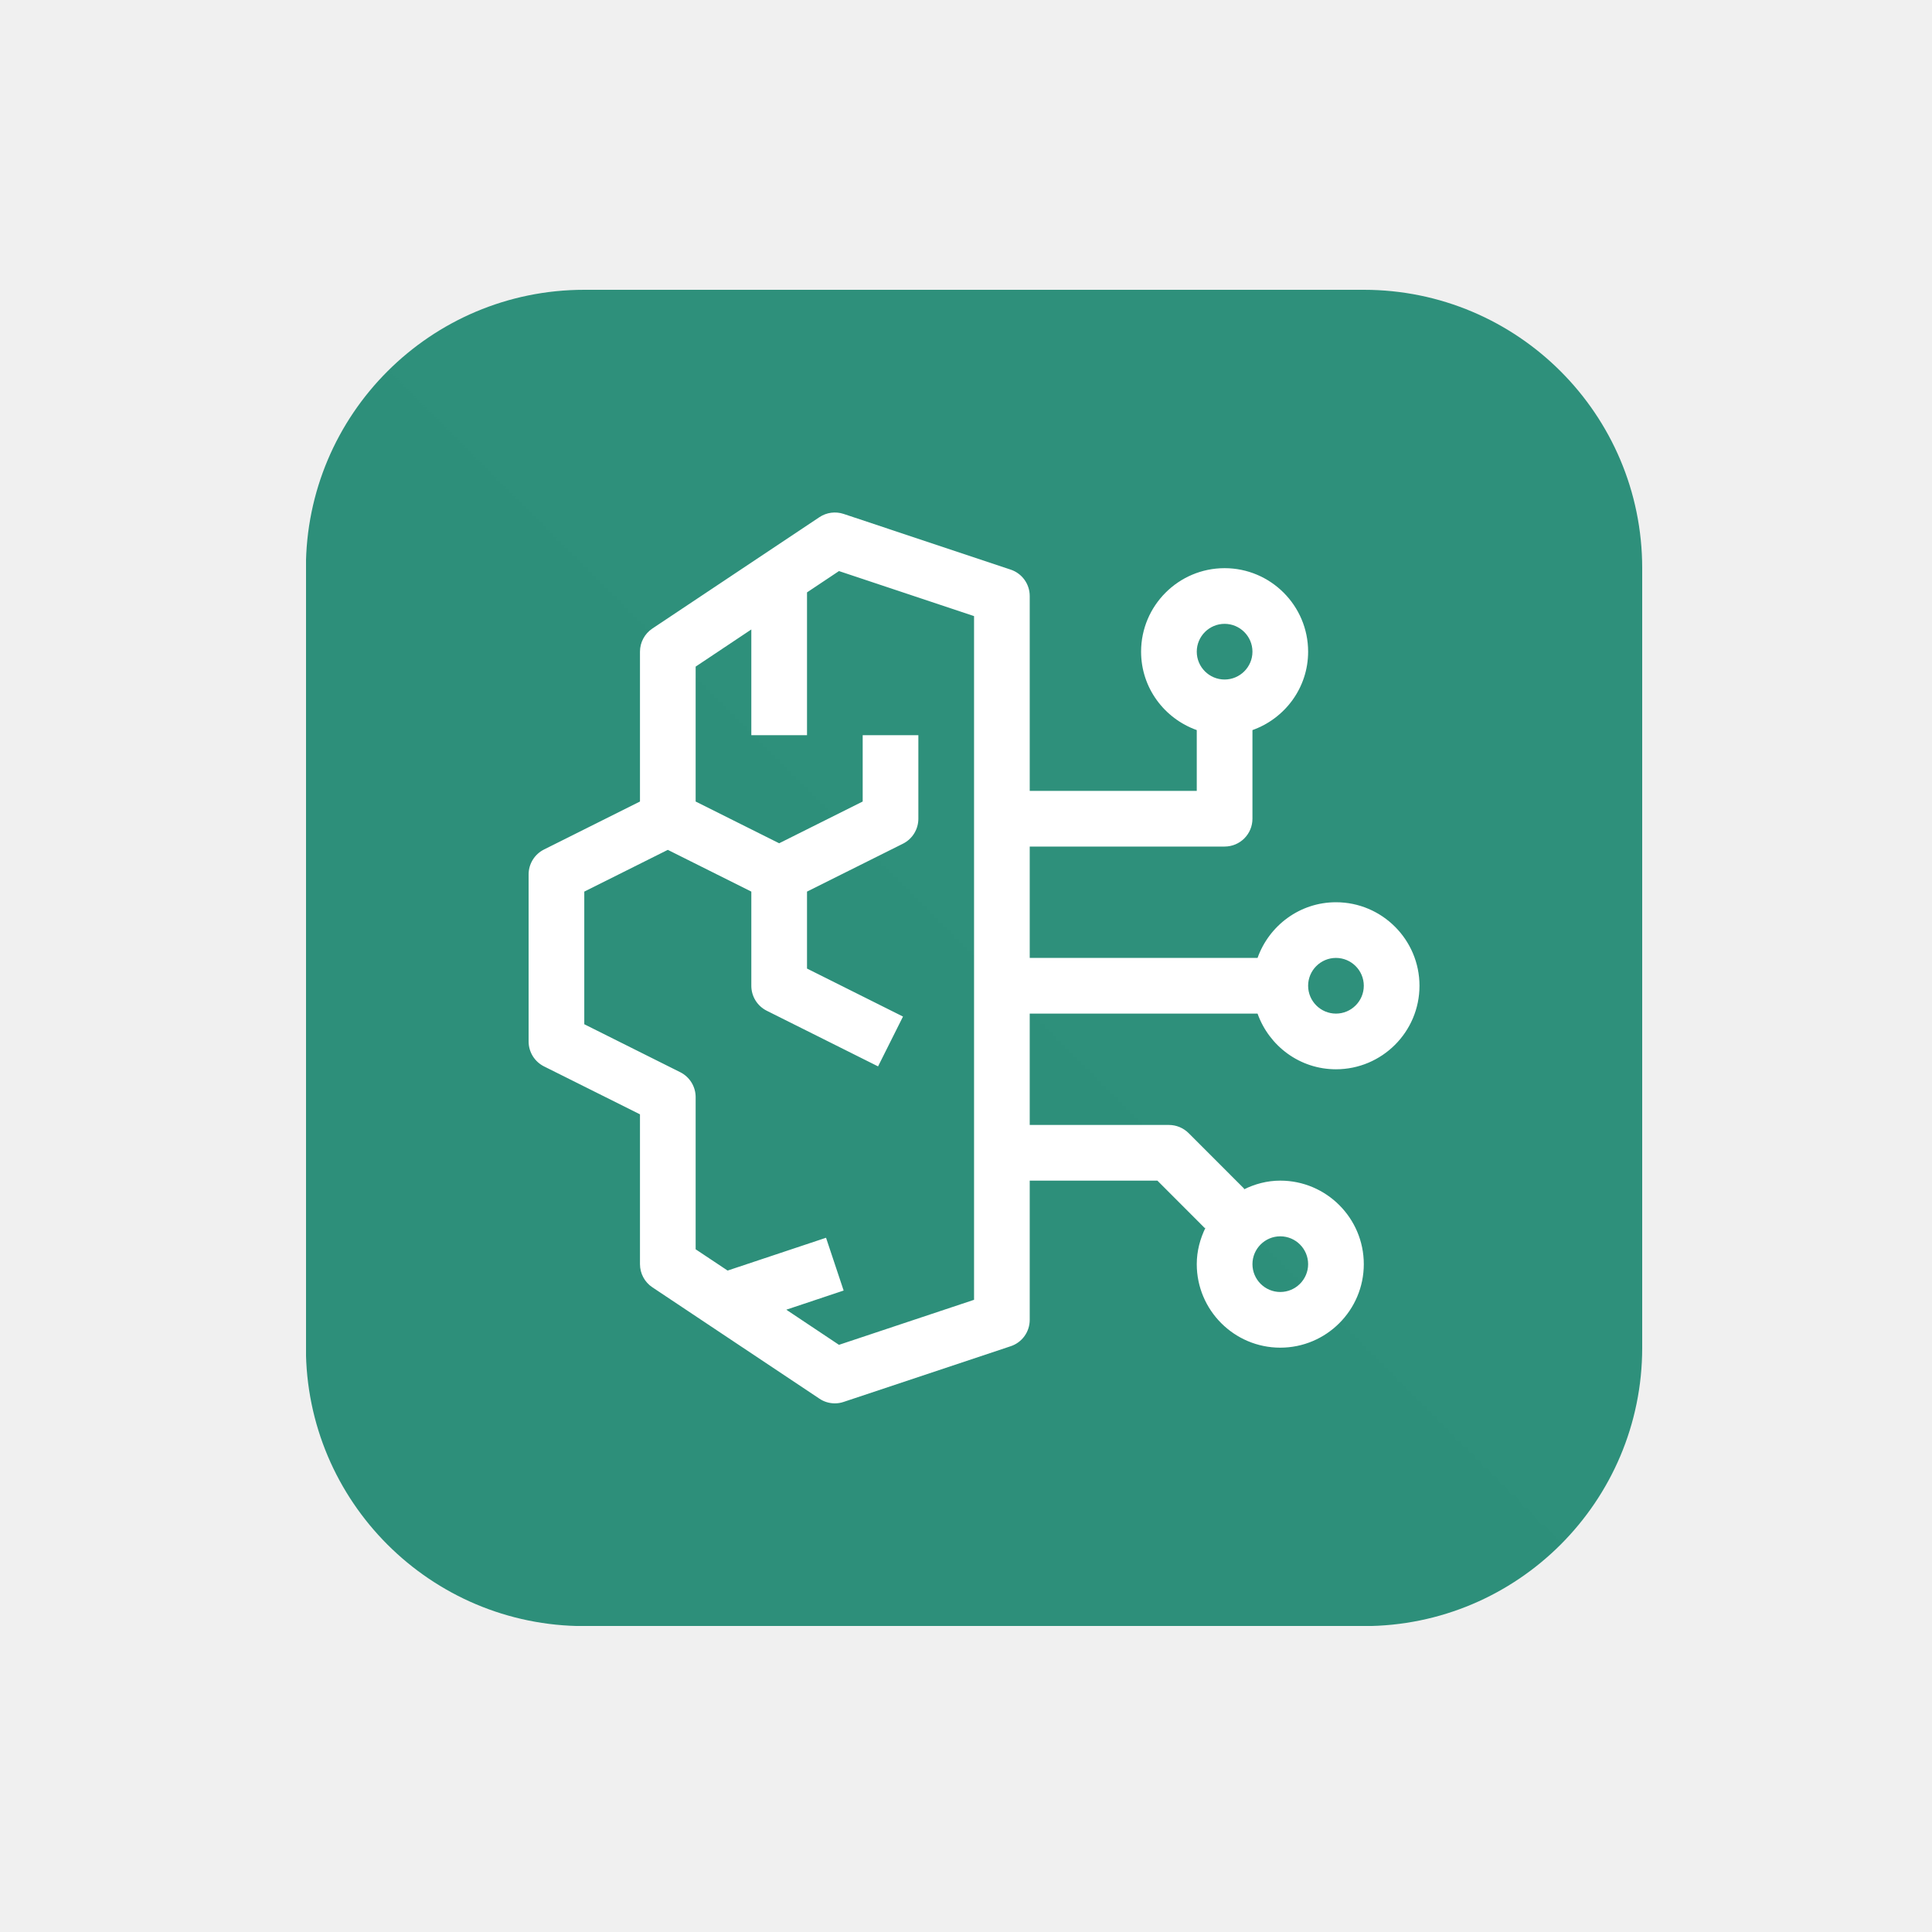
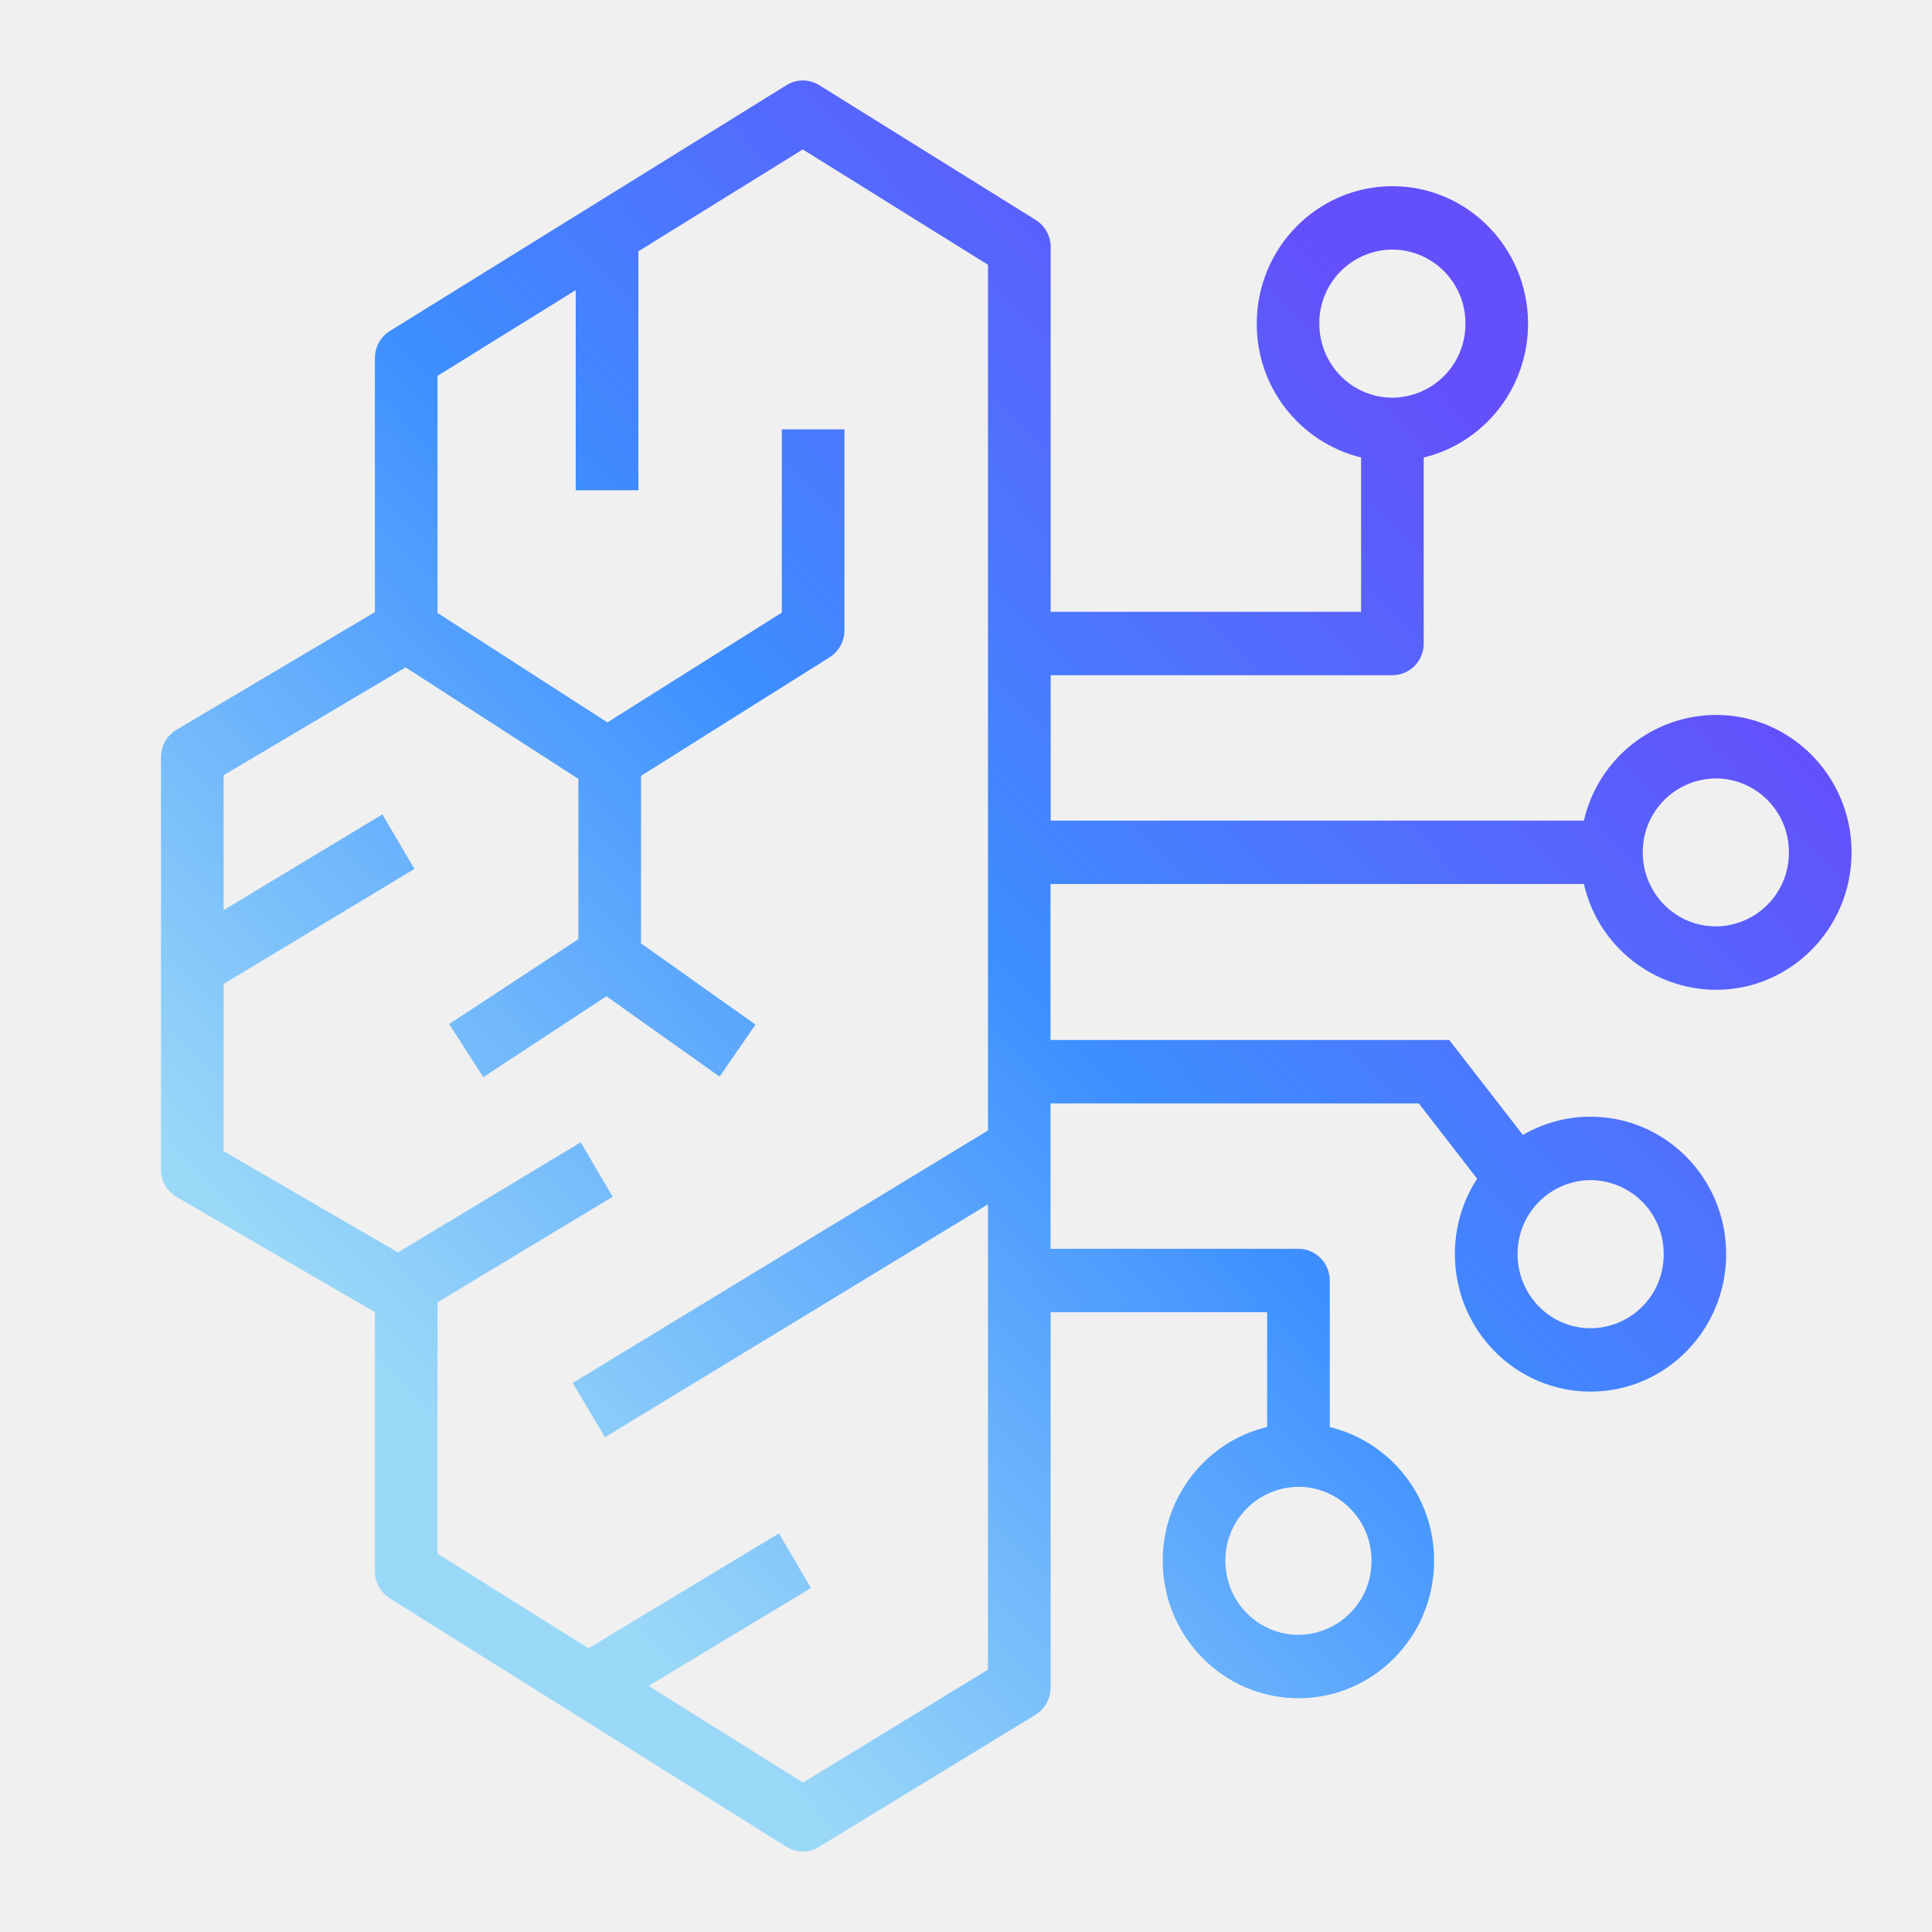
- <svg xmlns="http://www.w3.org/2000/svg" width="120" height="120" viewBox="0 0 120 120" fill="currentColor">
-   <g clip-path="url(#clip0_34_15829)">
-     <mask id="mask0_34_15829" style="mask-type:luminance" maskUnits="userSpaceOnUse" x="19" y="18" width="83" height="83">
-       <path d="M102 18H19V101H102V18Z" fill="white" />
-     </mask>
-     <g mask="url(#mask0_34_15829)">
-       <mask id="mask1_34_15829" style="mask-type:luminance" maskUnits="userSpaceOnUse" x="19" y="18" width="83" height="83">
-         <path d="M102 18H19V101H102V18Z" fill="white" />
-       </mask>
-       <g mask="url(#mask1_34_15829)">
-         <path d="M84.708 18H36.292C26.742 18 19 25.742 19 35.292V83.708C19 93.258 26.742 101 36.292 101H84.708C94.258 101 102 93.258 102 83.708V35.292C102 25.742 94.258 18 84.708 18Z" fill="url(#paint0_linear_34_15829)" />
-         <path fill-rule="evenodd" clip-rule="evenodd" d="M60.5 80.733L52.11 83.53L48.838 81.348L52.4 80.158L51.307 76.879L45.193 78.917L43.208 77.596V68.144C43.208 67.49 42.838 66.892 42.254 66.598L36.291 63.617V55.379L41.479 52.786L46.666 55.379V61.227C46.666 61.885 47.036 62.483 47.621 62.777L54.538 66.235L56.087 63.14L50.125 60.159V55.379L56.087 52.402C56.671 52.108 57.041 51.509 57.041 50.852V45.665H53.583V49.784L48.395 52.377L43.208 49.784V41.404L46.666 39.097V45.665H50.125V36.794L52.11 35.47L60.5 38.267V80.733ZM79.52 76.79C80.472 76.79 81.25 77.564 81.25 78.519C81.25 79.473 80.472 80.248 79.52 80.248C78.57 80.248 77.792 79.473 77.792 78.519C77.792 77.564 78.57 76.79 79.52 76.79ZM76.062 38.748C77.013 38.748 77.792 39.523 77.792 40.477C77.792 41.432 77.013 42.206 76.062 42.206C75.111 42.206 74.333 41.432 74.333 40.477C74.333 39.523 75.111 38.748 76.062 38.748ZM82.979 59.498C83.93 59.498 84.708 60.273 84.708 61.227C84.708 62.182 83.93 62.957 82.979 62.957C82.028 62.957 81.25 62.182 81.25 61.227C81.25 60.273 82.028 59.498 82.979 59.498ZM78.109 62.957C78.825 64.966 80.728 66.415 82.979 66.415C85.839 66.415 88.167 64.091 88.167 61.227C88.167 58.367 85.839 56.04 82.979 56.04C80.728 56.04 78.825 57.492 78.109 59.498H63.958V52.581H76.062C77.017 52.581 77.792 51.81 77.792 50.852V45.347C79.801 44.631 81.25 42.729 81.25 40.477C81.25 37.617 78.922 35.29 76.062 35.29C73.202 35.29 70.875 37.617 70.875 40.477C70.875 42.729 72.324 44.631 74.333 45.347V49.123H63.958V37.019C63.958 36.275 63.481 35.615 62.775 35.38L52.4 31.921C51.892 31.752 51.339 31.828 50.896 32.122L40.521 39.039C40.04 39.36 39.75 39.9 39.75 40.477V49.784L33.788 52.765C33.203 53.059 32.833 53.657 32.833 54.311V64.686C32.833 65.343 33.203 65.941 33.788 66.235L39.75 69.213V78.519C39.75 79.096 40.04 79.639 40.521 79.957L50.896 86.874C51.183 87.068 51.515 87.165 51.854 87.165C52.037 87.165 52.221 87.137 52.4 87.075L62.775 83.617C63.481 83.385 63.958 82.725 63.958 81.978V73.331H71.888L74.838 76.285L74.883 76.24C74.544 76.932 74.333 77.699 74.333 78.519C74.333 81.379 76.661 83.706 79.52 83.706C82.38 83.706 84.708 81.379 84.708 78.519C84.708 75.659 82.38 73.331 79.52 73.331C78.697 73.331 77.93 73.543 77.242 73.885L77.286 73.84L73.828 70.381C73.503 70.057 73.064 69.873 72.604 69.873H63.958V62.957H78.109Z" fill="white" />
-       </g>
-     </g>
-   </g>
+ <svg xmlns="http://www.w3.org/2000/svg" height="1em" style="flex:none;line-height:1" viewBox="0 0 24 24" width="1em">
  <defs>
-     <linearGradient id="paint0_linear_34_15829" x1="19" y1="8318" x2="8319" y2="18" gradientUnits="userSpaceOnUse">
-       <stop stop-color="#055F4E" />
-       <stop offset="1" stop-color="#56C0A7" />
+     <linearGradient id="lobe-icons-bedrock-_R_0_" x1="80%" x2="20%" y1="20%" y2="80%">
+       <stop offset="0%" stop-color="#6350FB" />
+       <stop offset="50%" stop-color="#3D8FFF" />
+       <stop offset="100%" stop-color="#9AD8F8" />
    </linearGradient>
-     <clipPath id="clip0_34_15829">
-       <rect width="83" height="83" fill="white" transform="translate(19 18)" />
-     </clipPath>
  </defs>
+   <path d="M13.05 15.513h3.08c.214 0 .389.177.389.394v1.82a1.704 1.704 0 011.296 1.661c0 .943-.755 1.708-1.685 1.708-.931 0-1.686-.765-1.686-1.708 0-.807.554-1.484 1.297-1.662v-1.425h-2.69v4.663a.395.395 0 01-.188.338l-2.69 1.641a.385.385 0 01-.405-.002l-4.926-3.086a.395.395 0 01-.185-.336V16.3L2.196 14.87A.395.395 0 012 14.555L2 14.528V9.406c0-.14.073-.27.192-.34l2.465-1.462V4.448c0-.129.062-.249.165-.322l.021-.014L9.77 1.058a.385.385 0 01.407 0l2.69 1.675a.395.395 0 01.185.336V7.6h3.856V5.683a1.704 1.704 0 01-1.296-1.662c0-.943.755-1.708 1.685-1.708.931 0 1.685.765 1.685 1.708 0 .807-.553 1.484-1.296 1.662v2.311a.391.391 0 01-.389.394h-4.245v1.806h6.624a1.69 1.69 0 011.64-1.313c.93 0 1.685.764 1.685 1.707 0 .943-.754 1.708-1.685 1.708a1.69 1.69 0 01-1.64-1.314H13.05v1.937h4.953l.915 1.18a1.66 1.66 0 01.84-.227c.931 0 1.685.764 1.685 1.707 0 .943-.754 1.708-1.685 1.708-.93 0-1.685-.765-1.685-1.708 0-.346.102-.668.276-.937l-.724-.935H13.05v1.806zM9.973 1.856L7.93 3.122V6.09h-.778V3.604L5.435 4.669v2.945l2.11 1.36L9.712 7.61V5.334h.778V7.83c0 .136-.07.263-.184.335L7.963 9.638v2.081l1.422 1.009-.446.646-1.406-.998-1.53 1.005-.423-.66 1.605-1.055v-1.99L5.038 8.29l-2.26 1.34v1.676l1.972-1.189.398.677-2.37 1.429V14.3l2.166 1.258 2.27-1.368.397.677-2.176 1.311V19.3l1.876 1.175 2.365-1.426.398.678-2.017 1.216 1.918 1.201 2.298-1.403v-5.78l-4.758 2.893-.4-.675 5.158-3.136V3.289L9.972 1.856zM16.13 18.47a.913.913 0 00-.908.92c0 .507.406.918.908.918a.913.913 0 00.907-.919.913.913 0 00-.907-.92zm3.63-3.81a.913.913 0 00-.908.92c0 .508.406.92.907.92a.913.913 0 00.908-.92.913.913 0 00-.908-.92zm1.555-4.99a.913.913 0 00-.908.92c0 .507.407.918.908.918a.913.913 0 00.907-.919.913.913 0 00-.907-.92zM17.296 3.1a.913.913 0 00-.907.92c0 .508.406.92.907.92a.913.913 0 00.908-.92.913.913 0 00-.908-.92z" fill="url(#lobe-icons-bedrock-_R_0_)" fill-rule="nonzero" />
</svg>
